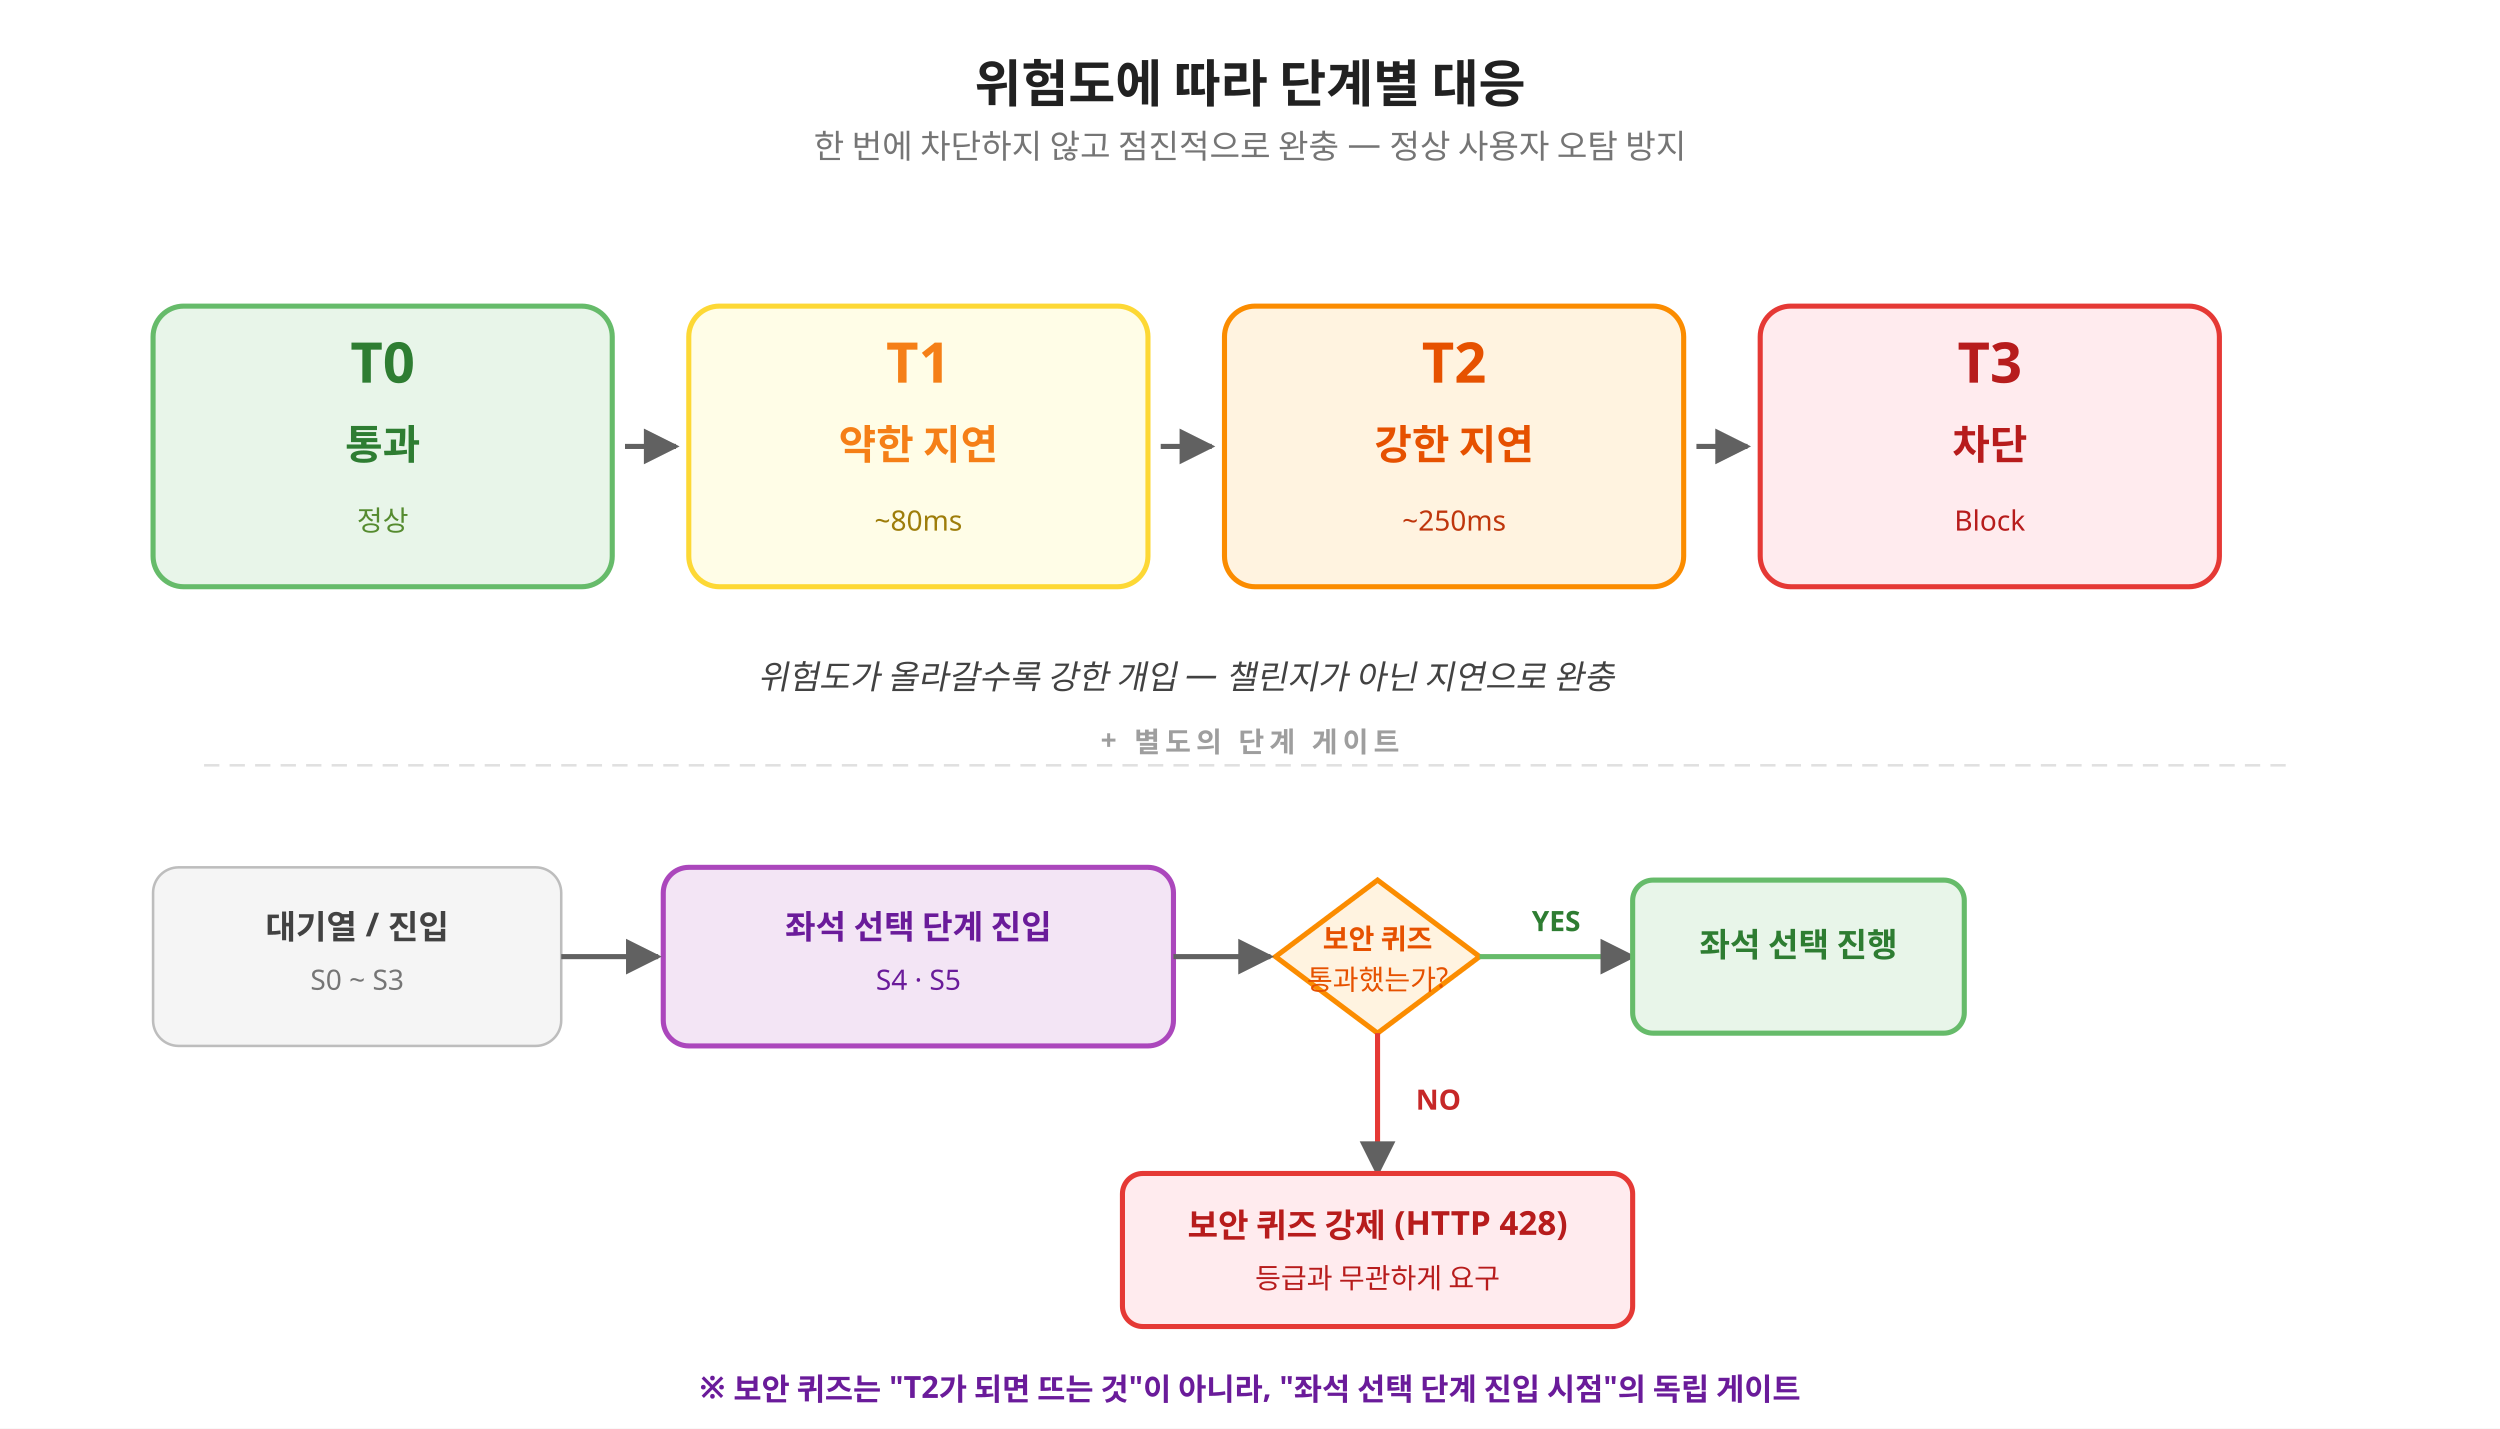
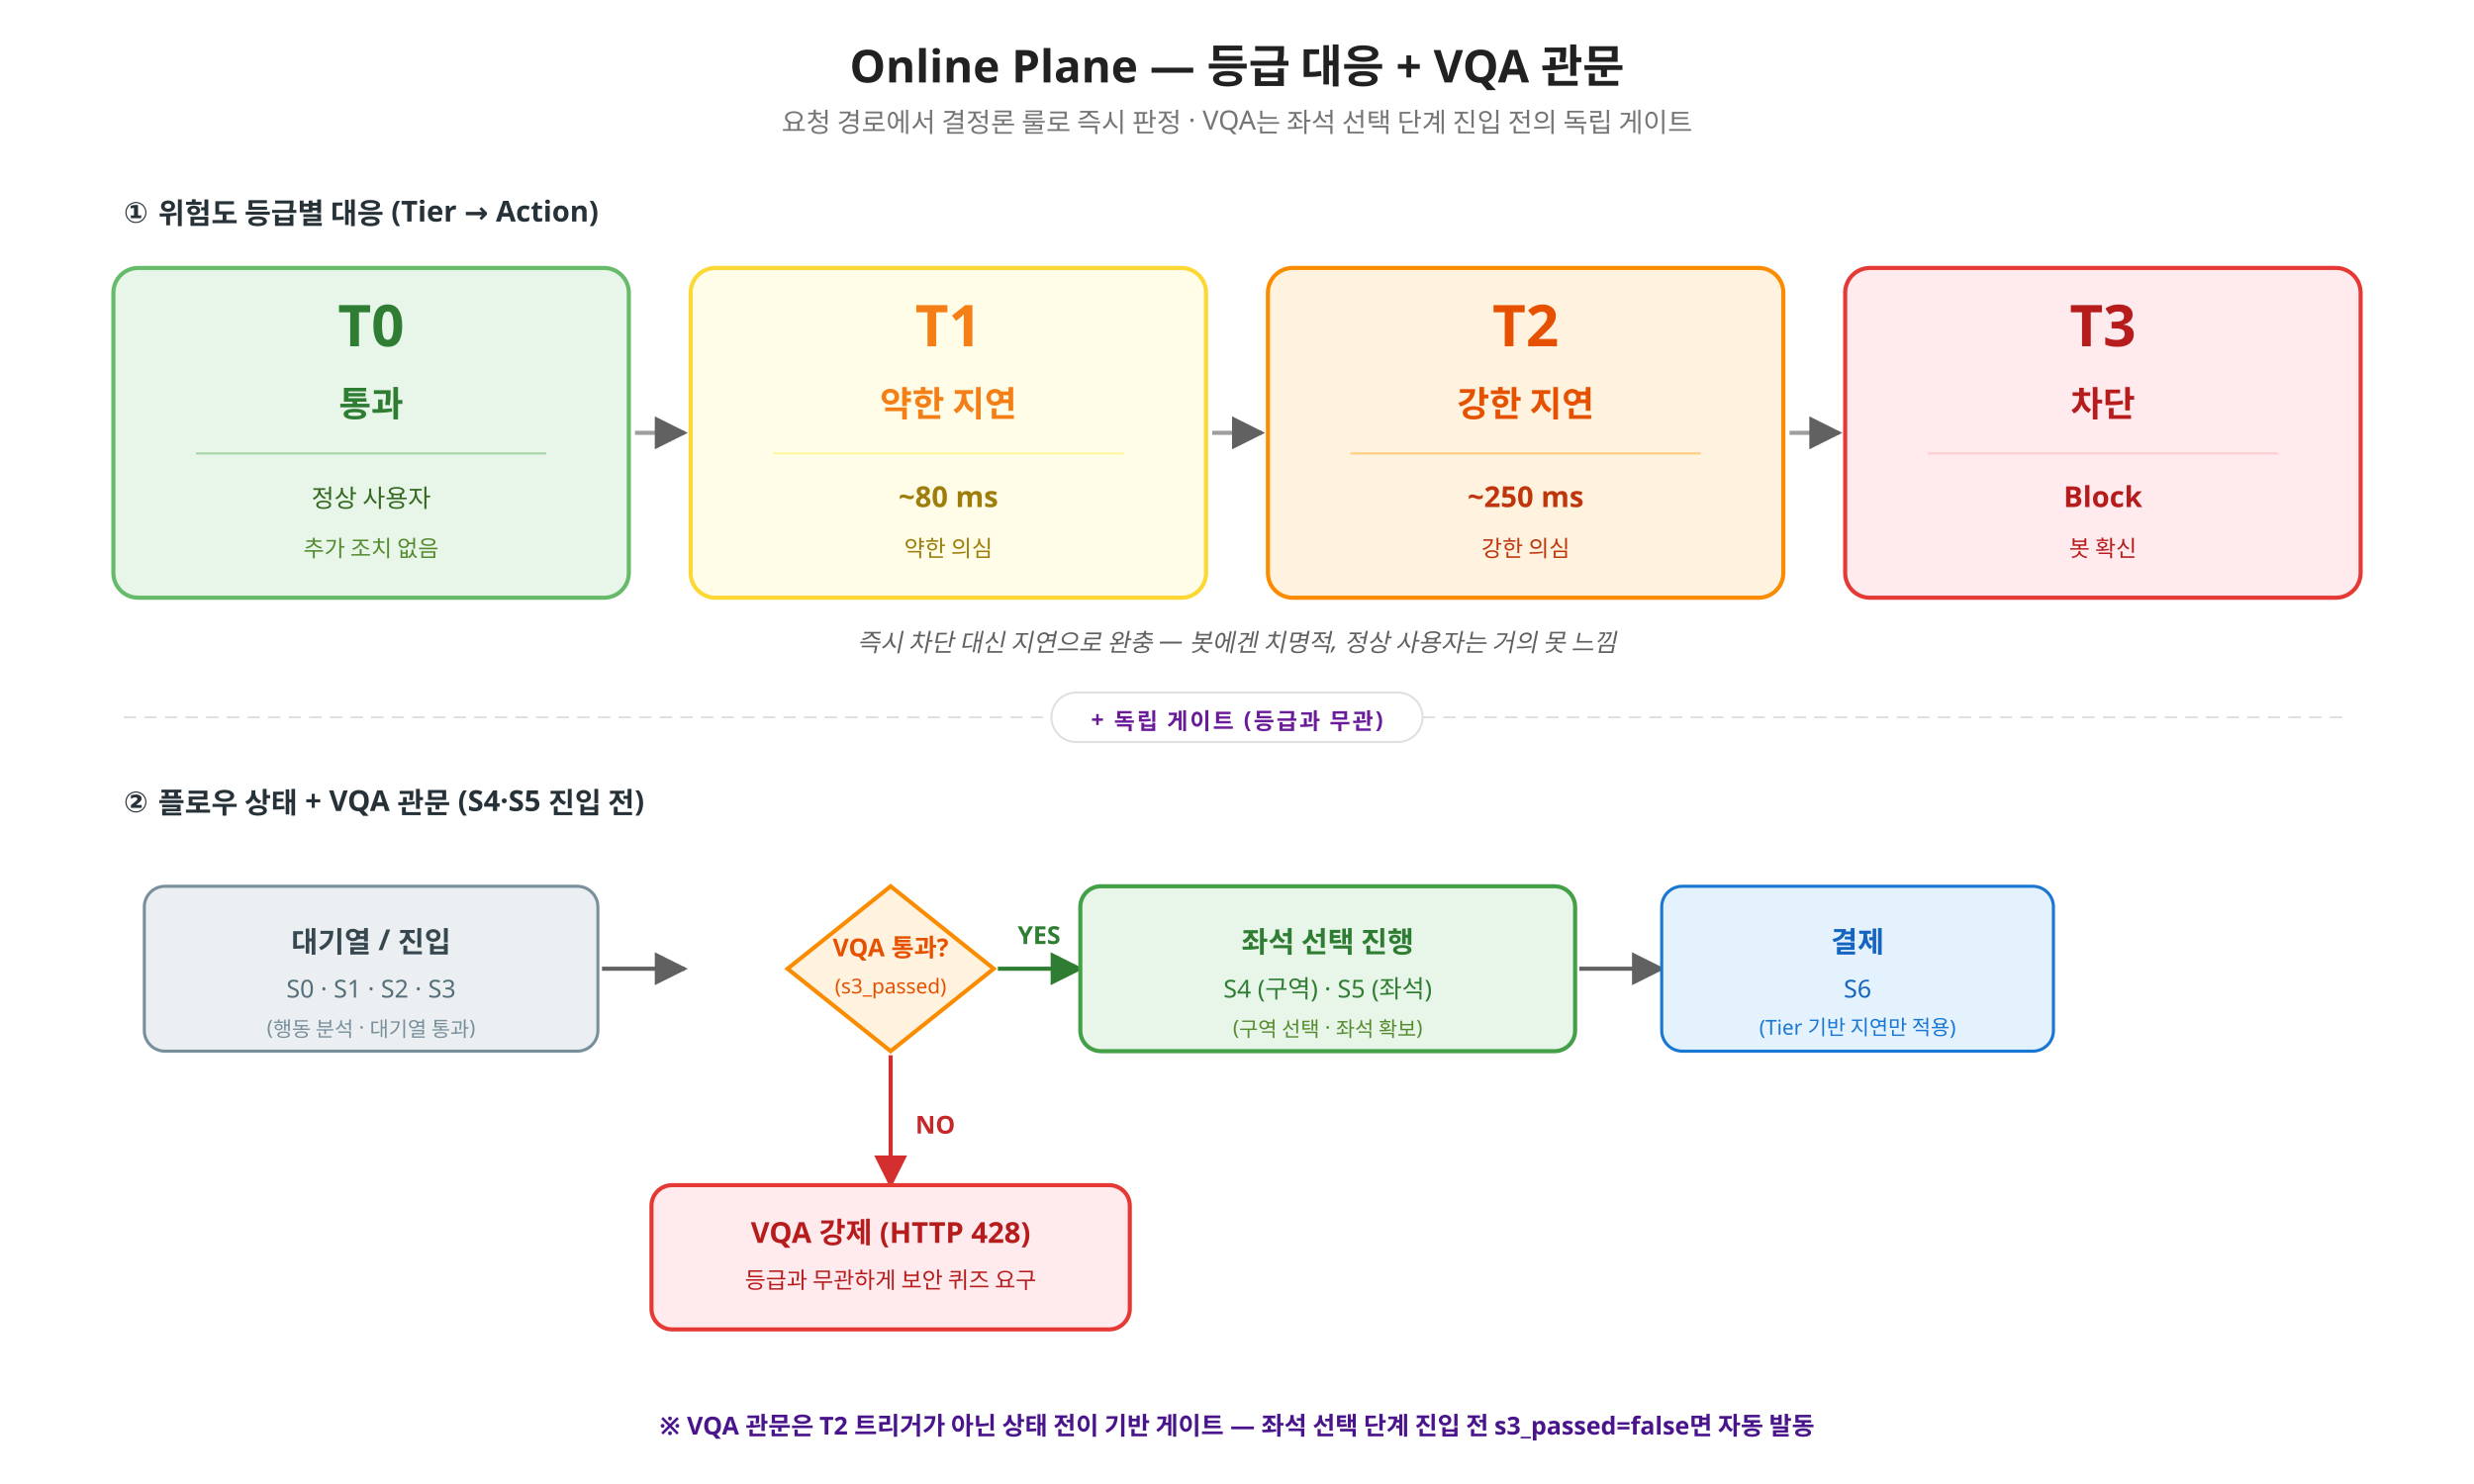
- <svg xmlns="http://www.w3.org/2000/svg" viewBox="0 0 980 560" font-family="'Noto Sans KR','Apple SD Gothic Neo','Malgun Gothic',sans-serif">
+ <svg xmlns="http://www.w3.org/2000/svg" viewBox="0 0 1200 720" font-family="'Noto Sans KR','Apple SD Gothic Neo','Malgun Gothic',sans-serif">
  <defs>
-     <marker id="arrowGray" viewBox="0 0 10 10" refX="9" refY="5" markerWidth="7" markerHeight="7" orient="auto-start-reverse">
+     <marker id="arrG" viewBox="0 0 10 10" refX="9" refY="5" markerWidth="8" markerHeight="8" orient="auto-start-reverse">
      <path d="M 0 0 L 10 5 L 0 10 z" fill="#616161" />
    </marker>
-     <marker id="arrowPurple" viewBox="0 0 10 10" refX="9" refY="5" markerWidth="8" markerHeight="8" orient="auto-start-reverse">
-       <path d="M 0 0 L 10 5 L 0 10 z" fill="#6a1b9a" />
+     <marker id="arrR" viewBox="0 0 10 10" refX="9" refY="5" markerWidth="8" markerHeight="8" orient="auto-start-reverse">
+       <path d="M 0 0 L 10 5 L 0 10 z" fill="#d32f2f" />
+     </marker>
+     <marker id="arrOk" viewBox="0 0 10 10" refX="9" refY="5" markerWidth="8" markerHeight="8" orient="auto-start-reverse">
+       <path d="M 0 0 L 10 5 L 0 10 z" fill="#2e7d32" />
    </marker>
  </defs>
-   <rect width="980" height="560" fill="#ffffff" />
-   <text x="490" y="40" text-anchor="middle" font-size="20" font-weight="700" fill="#212121">위험도에 따라 단계별 대응</text>
-   <text x="490" y="62" text-anchor="middle" font-size="13" fill="#757575">한 번에 차단하지 않고 점진적으로 완충 — 정상 사용자 오탐 방지</text>
-   <rect x="60" y="120" width="180" height="110" rx="12" fill="#e8f5e9" stroke="#66bb6a" stroke-width="2" />
-   <text x="150" y="150" text-anchor="middle" font-size="22" font-weight="700" fill="#2e7d32">T0</text>
-   <text x="150" y="180" text-anchor="middle" font-size="16" fill="#2e7d32" font-weight="600">통과</text>
-   <text x="150" y="208" text-anchor="middle" font-size="11" fill="#558b2f">정상</text>
-   <rect x="270" y="120" width="180" height="110" rx="12" fill="#fffde7" stroke="#fdd835" stroke-width="2" />
-   <text x="360" y="150" text-anchor="middle" font-size="22" font-weight="700" fill="#f57f17">T1</text>
-   <text x="360" y="180" text-anchor="middle" font-size="16" fill="#f57f17" font-weight="600">약한 지연</text>
-   <text x="360" y="208" text-anchor="middle" font-size="11" fill="#9e7d0a">~80ms</text>
-   <rect x="480" y="120" width="180" height="110" rx="12" fill="#fff3e0" stroke="#fb8c00" stroke-width="2" />
-   <text x="570" y="150" text-anchor="middle" font-size="22" font-weight="700" fill="#e65100">T2</text>
-   <text x="570" y="180" text-anchor="middle" font-size="16" fill="#e65100" font-weight="600">강한 지연</text>
-   <text x="570" y="208" text-anchor="middle" font-size="11" fill="#bf360c">~250ms</text>
-   <rect x="690" y="120" width="180" height="110" rx="12" fill="#ffebee" stroke="#e53935" stroke-width="2" />
-   <text x="780" y="150" text-anchor="middle" font-size="22" font-weight="700" fill="#b71c1c">T3</text>
-   <text x="780" y="180" text-anchor="middle" font-size="16" fill="#b71c1c" font-weight="600">차단</text>
-   <text x="780" y="208" text-anchor="middle" font-size="11" fill="#b71c1c">Block</text>
-   <line x1="245" y1="175" x2="265" y2="175" stroke="#616161" stroke-width="2" marker-end="url(#arrowGray)" />
-   <line x1="455" y1="175" x2="475" y2="175" stroke="#616161" stroke-width="2" marker-end="url(#arrowGray)" />
-   <line x1="665" y1="175" x2="685" y2="175" stroke="#616161" stroke-width="2" marker-end="url(#arrowGray)" />
-   <text x="465" y="270" text-anchor="middle" font-size="13" fill="#424242" font-style="italic">
-     위험도가 올라갈수록 강한 개입 — 챌린지가 아닌 지연으로 완충
+   <rect width="1200" height="720" fill="#ffffff" />
+   <text x="600" y="40" text-anchor="middle" font-size="22" font-weight="700" fill="#212121">Online Plane — 등급 대응 + VQA 관문</text>
+   <text x="600" y="64" text-anchor="middle" font-size="13" fill="#757575">요청 경로에서 결정론 룰로 즉시 판정 · VQA는 좌석 선택 단계 진입 전의 독립 게이트</text>
+   <text x="60" y="108" font-size="14" font-weight="700" fill="#263238">① 위험도 등급별 대응 (Tier → Action)</text>
+   <rect x="55" y="130" width="250" height="160" rx="12" fill="#e8f5e9" stroke="#66bb6a" stroke-width="2" />
+   <text x="180" y="168" text-anchor="middle" font-size="28" font-weight="700" fill="#2e7d32">T0</text>
+   <text x="180" y="202" text-anchor="middle" font-size="17" font-weight="600" fill="#2e7d32">통과</text>
+   <line x1="95" y1="220" x2="265" y2="220" stroke="#a5d6a7" />
+   <text x="180" y="246" text-anchor="middle" font-size="12" fill="#33691e">정상 사용자</text>
+   <text x="180" y="270" text-anchor="middle" font-size="11" fill="#558b2f">추가 조치 없음</text>
+   <rect x="335" y="130" width="250" height="160" rx="12" fill="#fffde7" stroke="#fdd835" stroke-width="2" />
+   <text x="460" y="168" text-anchor="middle" font-size="28" font-weight="700" fill="#f57f17">T1</text>
+   <text x="460" y="202" text-anchor="middle" font-size="17" font-weight="600" fill="#f57f17">약한 지연</text>
+   <line x1="375" y1="220" x2="545" y2="220" stroke="#fff59d" />
+   <text x="460" y="246" text-anchor="middle" font-size="14" font-weight="700" fill="#9e7d0a">~80 ms</text>
+   <text x="460" y="270" text-anchor="middle" font-size="11" fill="#9e7d0a">약한 의심</text>
+   <rect x="615" y="130" width="250" height="160" rx="12" fill="#fff3e0" stroke="#fb8c00" stroke-width="2" />
+   <text x="740" y="168" text-anchor="middle" font-size="28" font-weight="700" fill="#e65100">T2</text>
+   <text x="740" y="202" text-anchor="middle" font-size="17" font-weight="600" fill="#e65100">강한 지연</text>
+   <line x1="655" y1="220" x2="825" y2="220" stroke="#ffcc80" />
+   <text x="740" y="246" text-anchor="middle" font-size="14" font-weight="700" fill="#bf360c">~250 ms</text>
+   <text x="740" y="270" text-anchor="middle" font-size="11" fill="#bf360c">강한 의심</text>
+   <rect x="895" y="130" width="250" height="160" rx="12" fill="#ffebee" stroke="#e53935" stroke-width="2" />
+   <text x="1020" y="168" text-anchor="middle" font-size="28" font-weight="700" fill="#b71c1c">T3</text>
+   <text x="1020" y="202" text-anchor="middle" font-size="17" font-weight="600" fill="#b71c1c">차단</text>
+   <line x1="935" y1="220" x2="1105" y2="220" stroke="#ffcdd2" />
+   <text x="1020" y="246" text-anchor="middle" font-size="14" font-weight="700" fill="#b71c1c">Block</text>
+   <text x="1020" y="270" text-anchor="middle" font-size="11" fill="#b71c1c">봇 확신</text>
+   <line x1="308" y1="210" x2="332" y2="210" stroke="#9e9e9e" stroke-width="2" marker-end="url(#arrG)" />
+   <line x1="588" y1="210" x2="612" y2="210" stroke="#9e9e9e" stroke-width="2" marker-end="url(#arrG)" />
+   <line x1="868" y1="210" x2="892" y2="210" stroke="#9e9e9e" stroke-width="2" marker-end="url(#arrG)" />
+   <text x="600" y="316" text-anchor="middle" font-size="12" fill="#616161" font-style="italic">
+     즉시 차단 대신 지연으로 완충 — 봇에겐 치명적, 정상 사용자는 거의 못 느낌
  </text>
-   <line x1="80" y1="300" x2="900" y2="300" stroke="#e0e0e0" stroke-dasharray="6 4" />
-   <text x="490" y="294" text-anchor="middle" font-size="11" fill="#9e9e9e" font-weight="600" style="letter-spacing:2px">+ 별도의 단계 게이트</text>
-   <rect x="60" y="340" width="160" height="70" rx="10" fill="#f5f5f5" stroke="#bdbdbd" />
-   <text x="140" y="368" text-anchor="middle" font-size="13" font-weight="600" fill="#424242">대기열 / 진입</text>
-   <text x="140" y="388" text-anchor="middle" font-size="11" fill="#757575">S0 ~ S3</text>
-   <rect x="260" y="340" width="200" height="70" rx="10" fill="#f3e5f5" stroke="#ab47bc" stroke-width="2" />
-   <text x="360" y="368" text-anchor="middle" font-size="13" font-weight="700" fill="#6a1b9a">좌석 선택 단계 진입</text>
-   <text x="360" y="388" text-anchor="middle" font-size="11" fill="#6a1b9a">S4 · S5</text>
-   <polygon points="500,375 540,345 580,375 540,405" fill="#fff3e0" stroke="#fb8c00" stroke-width="2" />
-   <text x="540" y="372" text-anchor="middle" font-size="11" font-weight="700" fill="#e65100">보안 퀴즈</text>
-   <text x="540" y="388" text-anchor="middle" font-size="11" fill="#e65100">통과했는가?</text>
-   <path d="M 580 375 L 640 375" stroke="#66bb6a" stroke-width="2" marker-end="url(#arrowGray)" />
-   <text x="610" y="365" text-anchor="middle" font-size="11" fill="#2e7d32" font-weight="700">YES</text>
-   <rect x="640" y="345" width="130" height="60" rx="8" fill="#e8f5e9" stroke="#66bb6a" stroke-width="2" />
-   <text x="705" y="375" text-anchor="middle" font-size="13" font-weight="600" fill="#2e7d32">좌석 선택 진행</text>
-   <path d="M 540 405 L 540 460" stroke="#e53935" stroke-width="2" marker-end="url(#arrowGray)" />
-   <text x="555" y="435" font-size="11" fill="#c62828" font-weight="700">NO</text>
-   <rect x="440" y="460" width="200" height="60" rx="8" fill="#ffebee" stroke="#e53935" stroke-width="2" />
-   <text x="540" y="485" text-anchor="middle" font-size="13" font-weight="700" fill="#b71c1c">보안 퀴즈 강제 (HTTP 428)</text>
-   <text x="540" y="505" text-anchor="middle" font-size="11" fill="#b71c1c">등급과 무관하게 요구</text>
-   <line x1="460" y1="375" x2="498" y2="375" stroke="#616161" stroke-width="2" marker-end="url(#arrowGray)" />
-   <line x1="220" y1="375" x2="258" y2="375" stroke="#616161" stroke-width="2" marker-end="url(#arrowGray)" />
-   <text x="490" y="548" text-anchor="middle" font-size="12" fill="#6a1b9a" font-weight="600">
-     ※ 보안 퀴즈는 "T2가 되면 뜨는 것"이 아니라, "좌석 선택 단계 진입 시점"의 독립 게이트
+   <line x1="60" y1="348" x2="1140" y2="348" stroke="#e0e0e0" stroke-dasharray="6 4" />
+   <rect x="510" y="336" width="180" height="24" rx="12" fill="#ffffff" stroke="#e0e0e0" />
+   <text x="600" y="353" text-anchor="middle" font-size="11" fill="#6a1b9a" font-weight="700" style="letter-spacing:1px">+ 독립 게이트 (등급과 무관)</text>
+   <text x="60" y="394" font-size="14" font-weight="700" fill="#263238">② 플로우 상태 + VQA 관문 (S4·S5 진입 전)</text>
+   <rect x="70" y="430" width="220" height="80" rx="10" fill="#eceff1" stroke="#78909c" stroke-width="1.5" />
+   <text x="180" y="462" text-anchor="middle" font-size="14" font-weight="700" fill="#37474f">대기열 / 진입</text>
+   <text x="180" y="484" text-anchor="middle" font-size="12" fill="#546e7a">S0 · S1 · S2 · S3</text>
+   <text x="180" y="502" text-anchor="middle" font-size="10" fill="#78909c">(행동 분석 · 대기열 통과)</text>
+   <line x1="292" y1="470" x2="332" y2="470" stroke="#616161" stroke-width="2" marker-end="url(#arrG)" />
+   <polygon points="382,470 432,430 482,470 432,510" fill="#fff3e0" stroke="#fb8c00" stroke-width="2" />
+   <text x="432" y="464" text-anchor="middle" font-size="12" font-weight="700" fill="#e65100">VQA 통과?</text>
+   <text x="432" y="482" text-anchor="middle" font-size="10" fill="#e65100">(s3_passed)</text>
+   <line x1="484" y1="470" x2="524" y2="470" stroke="#2e7d32" stroke-width="2" marker-end="url(#arrOk)" />
+   <text x="504" y="458" text-anchor="middle" font-size="12" font-weight="700" fill="#2e7d32">YES</text>
+   <rect x="524" y="430" width="240" height="80" rx="10" fill="#e8f5e9" stroke="#43a047" stroke-width="2" />
+   <text x="644" y="462" text-anchor="middle" font-size="14" font-weight="700" fill="#2e7d32">좌석 선택 진행</text>
+   <text x="644" y="484" text-anchor="middle" font-size="12" fill="#2e7d32">S4 (구역) · S5 (좌석)</text>
+   <text x="644" y="502" text-anchor="middle" font-size="10" fill="#558b2f">(구역 선택 · 좌석 확보)</text>
+   <line x1="766" y1="470" x2="806" y2="470" stroke="#616161" stroke-width="2" marker-end="url(#arrG)" />
+   <rect x="806" y="430" width="190" height="80" rx="10" fill="#e3f2fd" stroke="#1976d2" stroke-width="1.5" />
+   <text x="901" y="462" text-anchor="middle" font-size="14" font-weight="700" fill="#1565c0">결제</text>
+   <text x="901" y="484" text-anchor="middle" font-size="12" fill="#1565c0">S6</text>
+   <text x="901" y="502" text-anchor="middle" font-size="10" fill="#1976d2">(Tier 기반 지연만 적용)</text>
+   <line x1="432" y1="512" x2="432" y2="575" stroke="#d32f2f" stroke-width="2" marker-end="url(#arrR)" />
+   <text x="444" y="550" font-size="12" font-weight="700" fill="#c62828">NO</text>
+   <rect x="316" y="575" width="232" height="70" rx="10" fill="#ffebee" stroke="#e53935" stroke-width="2" />
+   <text x="432" y="603" text-anchor="middle" font-size="14" font-weight="700" fill="#b71c1c">VQA 강제 (HTTP 428)</text>
+   <text x="432" y="625" text-anchor="middle" font-size="11" fill="#b71c1c">등급과 무관하게 보안 퀴즈 요구</text>
+   <text x="600" y="696" text-anchor="middle" font-size="12" fill="#4a148c" font-weight="600">
+     ※ VQA 관문은 T2 트리거가 아닌 상태 전이 기반 게이트 — 좌석 선택 단계 진입 전 s3_passed=false면 자동 발동
  </text>
</svg>
